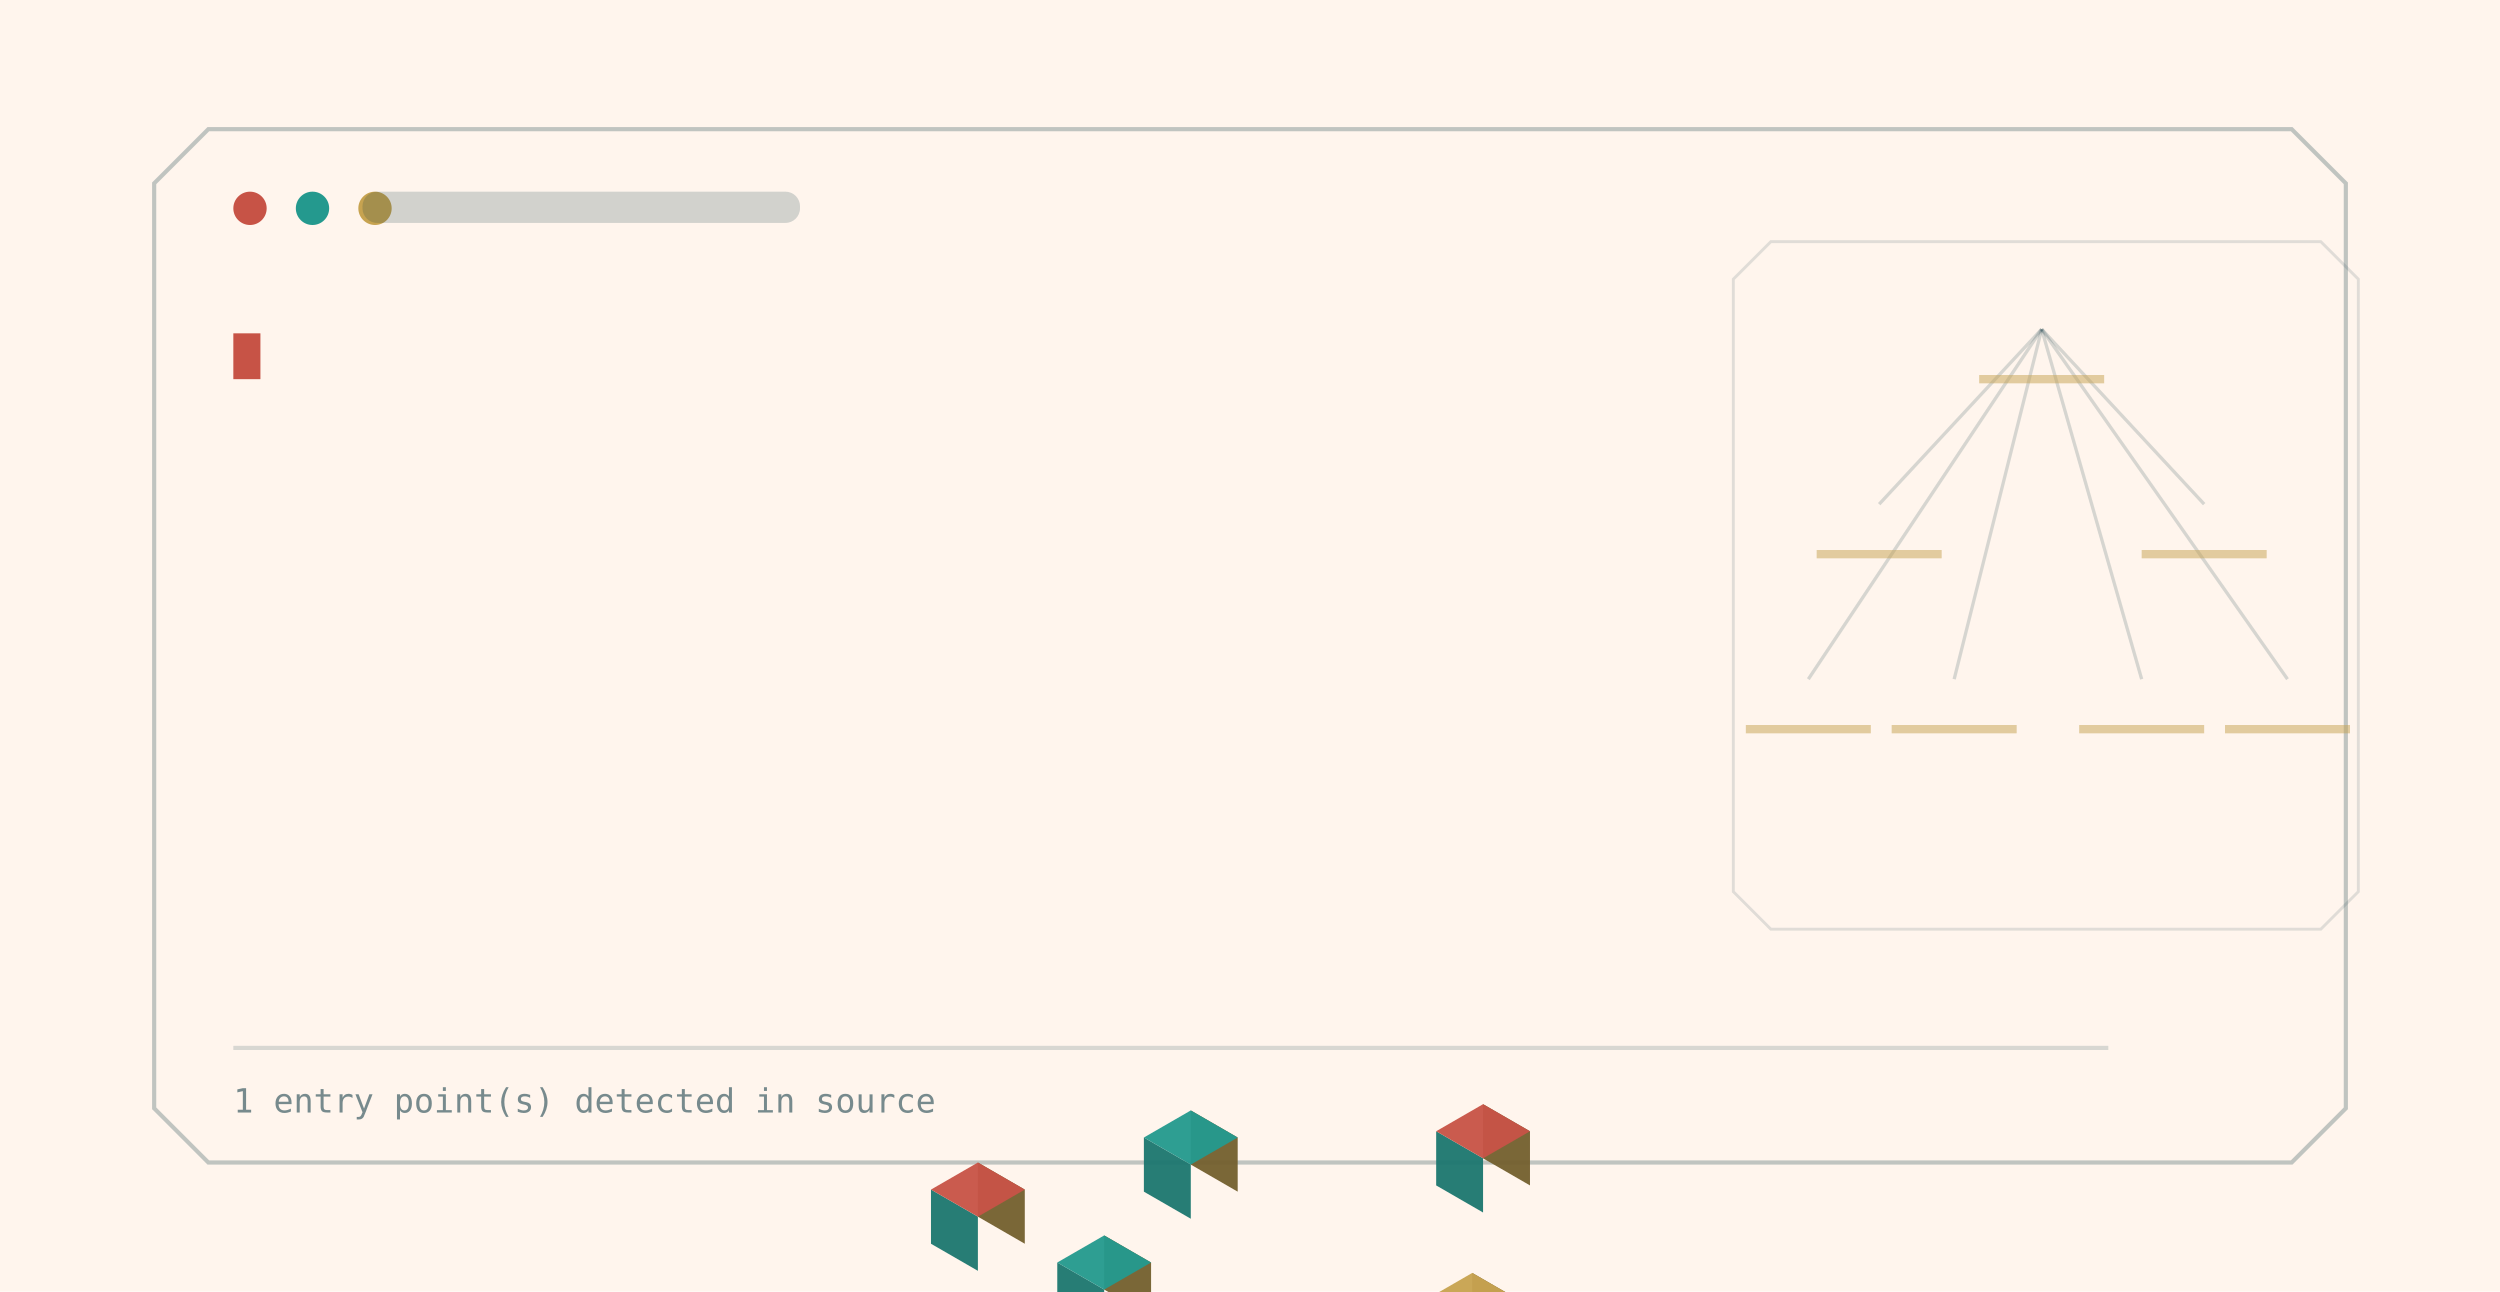
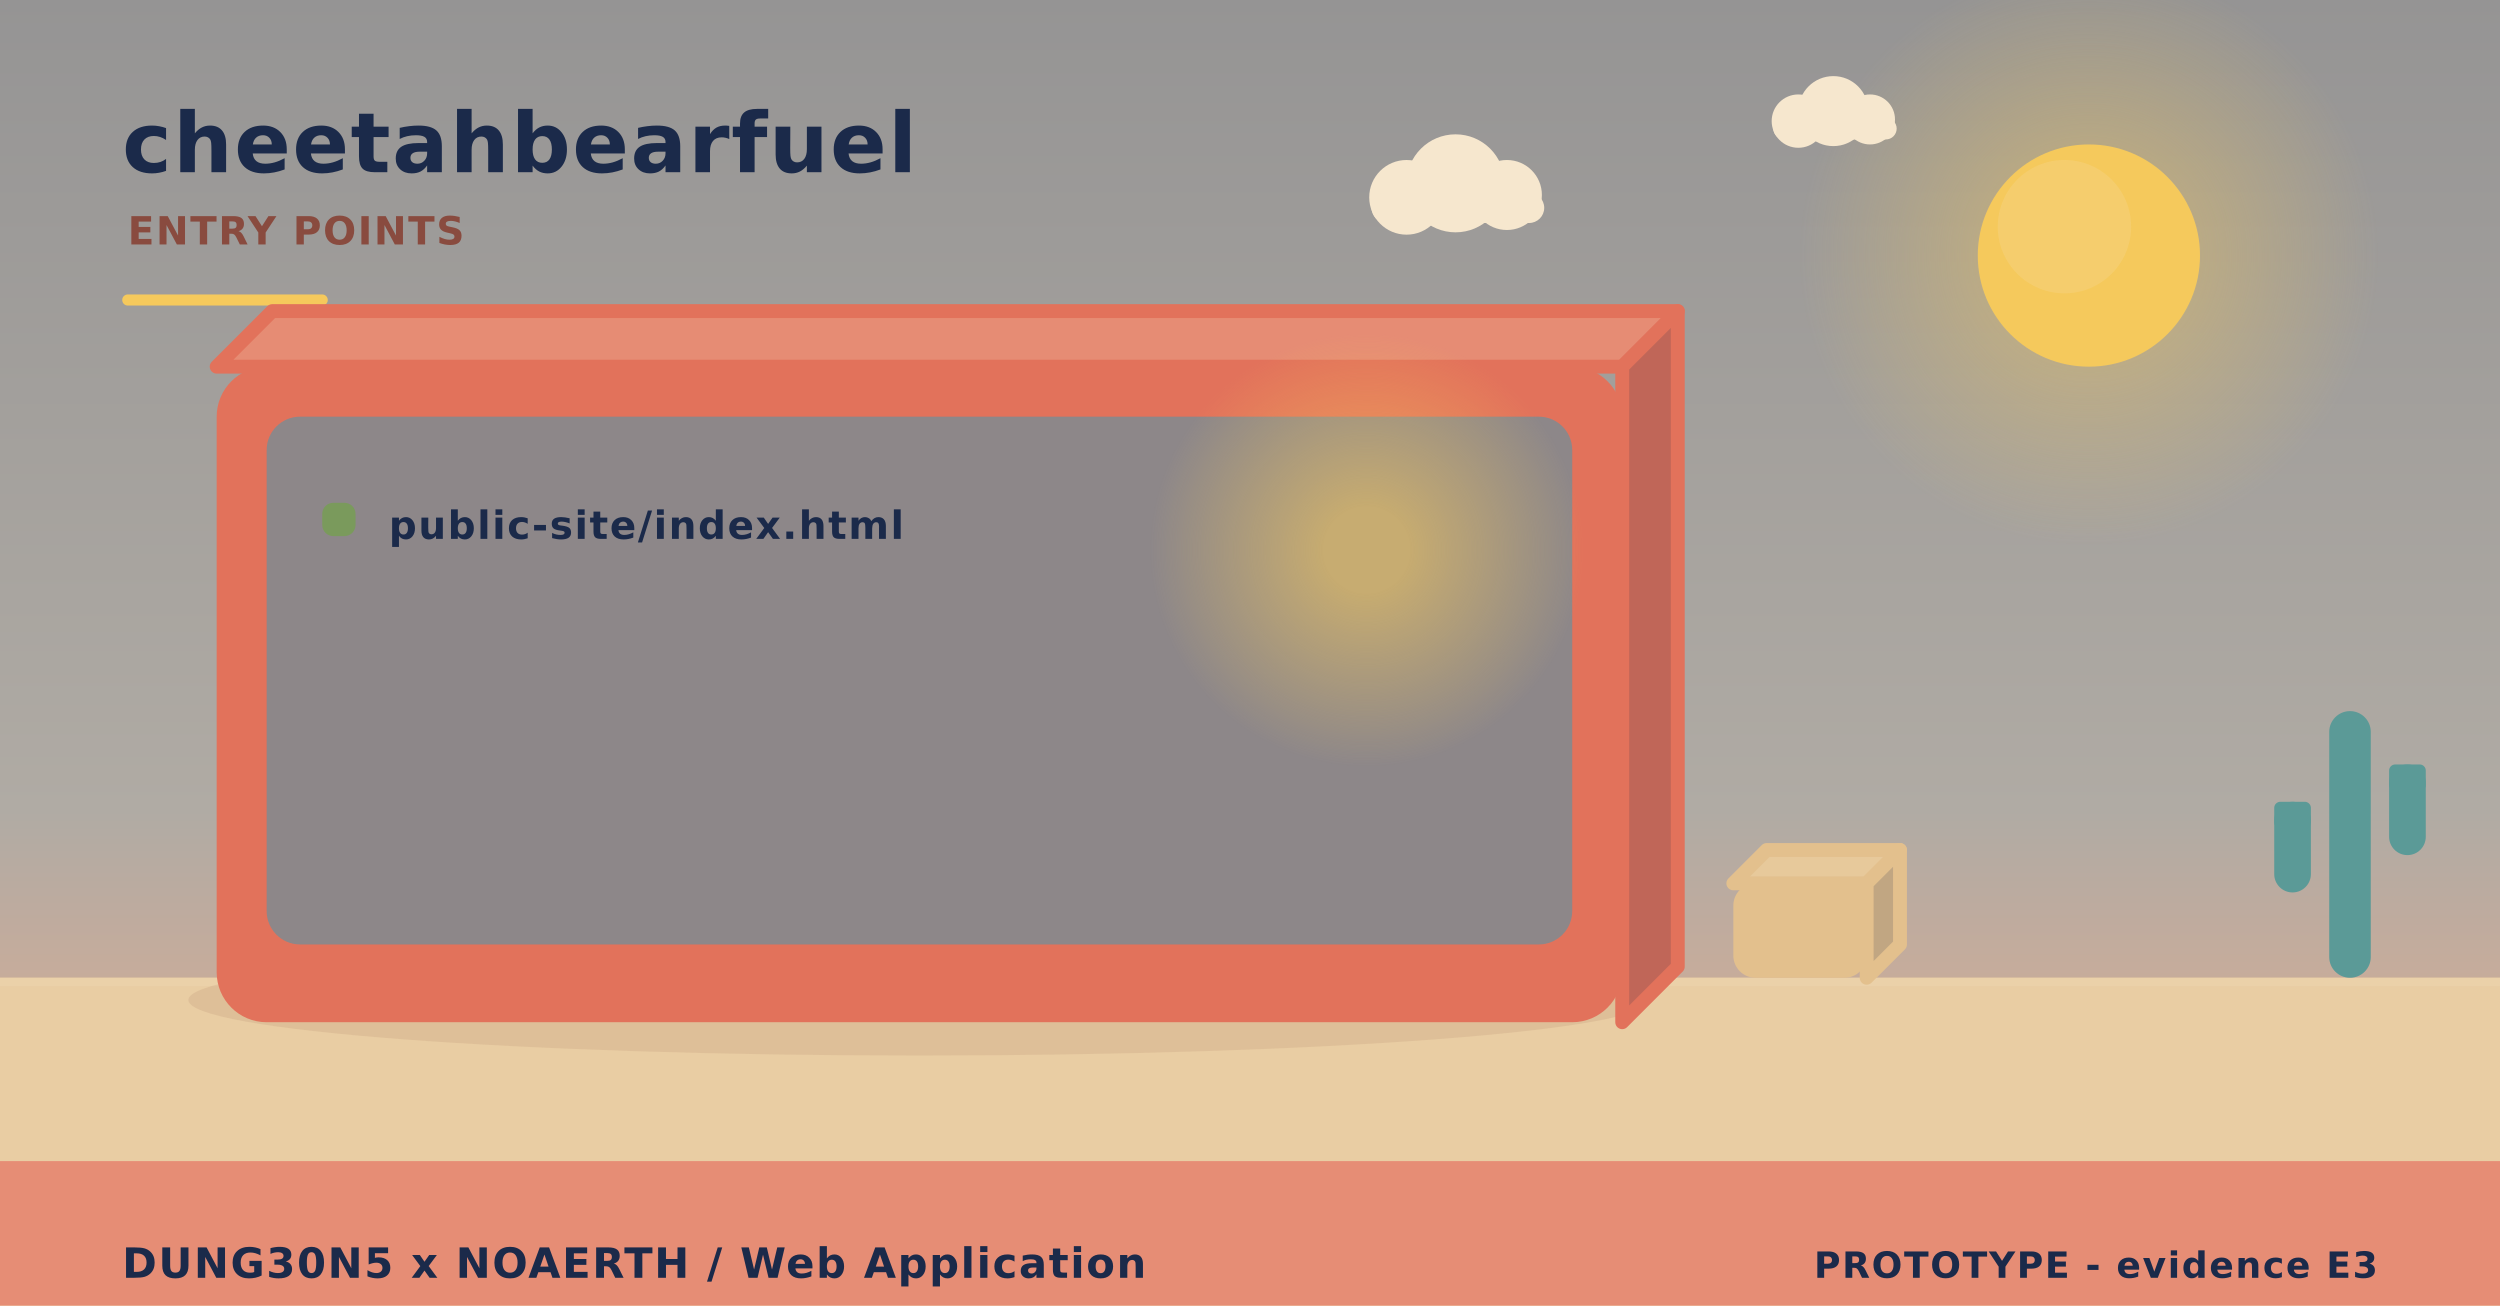
- <svg xmlns="http://www.w3.org/2000/svg" viewBox="0 0 1200 620" width="1200" height="620" role="img" aria-label="cheetahbearfuel command surface">
-   <rect width="1200" height="620" fill="#fff5ed" />
-   <defs>
-     <linearGradient id="gt" x1="0" y1="0" x2="1" y2="1">
-       <stop offset="0%" stop-color="#c75346" />
-       <stop offset="100%" stop-color="#24998e" />
-     </linearGradient>
-   </defs>
-   <path d="M100.00,62.00 H1100.00 L1126.00,88.00 V532.00 L1100.00,558.00 H100.00 L74.00,532.00 V88.00 Z" fill="none" stroke="rgba(9,52,63,0.300)" stroke-width="2.00" opacity="0.85" />
-   <circle cx="120.00" cy="100.00" r="8.00" fill="#c75346" opacity="1.00" />
-   <circle cx="150.00" cy="100.00" r="8.00" fill="#24998e" opacity="1.00" />
-   <circle cx="180.00" cy="100.00" r="8.00" fill="#c7a350" opacity="1.00" />
-   <rect x="174.00" y="92.00" width="210.00" height="15.00" rx="7.00" fill="rgba(9,52,63,0.180)" opacity="1.00" />
-   <text x="112" y="148" font-family="ui-monospace,SFMono-Regular,Menlo,monospace" font-size="21" fill="rgba(9,52,63,0.800)" opacity="0">public-site/index.html<animate attributeName="opacity" values="0;1;1;0" dur="1.5s" begin="0.0s" repeatCount="indefinite" />
-   </text>
-   <rect x="112" y="160" width="13" height="22" fill="#c75346">
-     <animate attributeName="opacity" values="1;0;1" dur="1.05s" begin="0s" repeatCount="indefinite" />
-   </rect>
-   <path d="M850.00,116.00 H1114.00 L1132.00,134.00 V428.00 L1114.00,446.00 H850.00 L832.00,428.00 V134.00 Z" fill="none" stroke="rgba(9,52,63,0.180)" stroke-width="1.40" opacity="0.70" />
-   <line x1="980.00" y1="158.00" x2="902.00" y2="242.00" stroke="rgba(9,52,63,0.300)" stroke-width="1.60" opacity="0.55" />
-   <line x1="980.00" y1="158.00" x2="1058.00" y2="242.00" stroke="rgba(9,52,63,0.300)" stroke-width="1.60" opacity="0.55" />
-   <line x1="980.00" y1="158.00" x2="868.00" y2="326.00" stroke="rgba(9,52,63,0.300)" stroke-width="1.60" opacity="0.55" />
-   <line x1="980.00" y1="158.00" x2="938.00" y2="326.00" stroke="rgba(9,52,63,0.300)" stroke-width="1.60" opacity="0.55" />
-   <line x1="980.00" y1="158.00" x2="1028.00" y2="326.00" stroke="rgba(9,52,63,0.300)" stroke-width="1.60" opacity="0.55" />
-   <line x1="980.00" y1="158.00" x2="1098.00" y2="326.00" stroke="rgba(9,52,63,0.300)" stroke-width="1.60" opacity="0.55" />
-   <polygon points="711.87,556.00 734.39,569.00 734.39,543.00 711.87,530.00" fill="#735f2e" opacity="0.95" />
-   <polygon points="689.36,569.00 711.87,582.00 711.87,556.00 689.36,543.00" fill="#1c776f" opacity="0.95" />
-   <polygon points="711.87,530.00 734.39,543.00 711.87,556.00 689.36,543.00" fill="#c75346" opacity="0.95" />
+ <svg xmlns="http://www.w3.org/2000/svg" width="900" height="470" viewBox="0 0 900 470" role="img" aria-label="cheetahbearfuel - how it is operated">
+   <linearGradient id="skyt" x1="0" y1="0" x2="0" y2="1">
+     <stop offset="0" stop-color="#959494" />
+     <stop offset="0.62" stop-color="#b0aba4" />
+     <stop offset="1" stop-color="#f3ad8a" />
+   </linearGradient>
+   <rect width="900" height="470" fill="url(#skyt)" />
+   <radialGradient id="sunt">
+     <stop offset="0.35" stop-color="#f5c95c" stop-opacity="0.34" />
+     <stop offset="1" stop-color="#f5c95c" stop-opacity="0" />
+   </radialGradient>
+   <circle cx="752" cy="92" r="104" fill="url(#sunt)" />
+   <circle cx="752" cy="92" r="40" fill="#f5c95c" />
+   <circle cx="743.2" cy="81.6" r="24" fill="#f5d27e" opacity="0.5" />
  <g>
-     <rect x="950.00" y="180.00" width="60.00" height="4.00" rx="0.00" fill="rgba(199,163,80,0.500)" opacity="1.00" />
-     <animate attributeName="opacity" values="0.25;1.0;0.25" dur="8.3s" begin="0.0s" repeatCount="indefinite" />
+     <circle cx="524" cy="66" r="17.64" fill="#f6e7ce" />
+     <circle cx="506.36" cy="71.04" r="13.44" fill="#f6e7ce" />
+     <circle cx="542.48" cy="70.2" r="12.6" fill="#f6e7ce" />
+     <rect x="493.76" y="69.36" width="62.16" height="10.92" rx="5.46" fill="#f6e7ce" />
+     <animateTransform attributeName="transform" type="translate" values="0 0;24 0;0 0" dur="36s" begin="0s" repeatCount="indefinite" />
  </g>
-   <polygon points="571.58,559.00 594.09,572.00 594.09,546.00 571.58,533.00" fill="#735f2e" opacity="0.95" />
-   <polygon points="549.06,572.00 571.58,585.00 571.58,559.00 549.06,546.00" fill="#1c776f" opacity="0.95" />
-   <polygon points="571.58,533.00 594.09,546.00 571.58,559.00 549.06,546.00" fill="#24998e" opacity="0.95" />
  <g>
-     <rect x="872.00" y="264.00" width="60.00" height="4.00" rx="0.00" fill="rgba(199,163,80,0.500)" opacity="1.00" />
-     <animate attributeName="opacity" values="0.25;1.0;0.25" dur="8.3s" begin="0.4s" repeatCount="indefinite" />
+     <circle cx="660" cy="40" r="12.6" fill="#f6e7ce" />
+     <circle cx="647.4" cy="43.6" r="9.6" fill="#f6e7ce" />
+     <circle cx="673.2" cy="43" r="9" fill="#f6e7ce" />
+     <rect x="638.4" y="42.4" width="44.4" height="7.8" rx="3.9" fill="#f6e7ce" />
+     <animateTransform attributeName="transform" type="translate" values="0 0;-18 0;0 0" dur="46s" begin="3s" repeatCount="indefinite" />
  </g>
-   <polygon points="706.68,637.00 729.19,650.00 729.19,624.00 706.68,611.00" fill="#735f2e" opacity="0.95" />
-   <polygon points="684.16,650.00 706.68,663.00 706.68,637.00 684.16,624.00" fill="#1c776f" opacity="0.95" />
-   <polygon points="706.68,611.00 729.19,624.00 706.68,637.00 684.16,624.00" fill="#c7a350" opacity="0.95" />
+   <rect x="0" y="352" width="900" height="118" fill="#e9cda3" />
+   <rect x="0" y="352" width="900" height="3" fill="#ebd1a9" />
+   <text x="44" y="62" font-family="Verdana,DejaVu Sans,sans-serif" font-size="30" font-weight="700" letter-spacing="0.6" fill="#1b2a4a" text-anchor="start">cheetahbearfuel</text>
+   <text x="46" y="88" font-family="Verdana,DejaVu Sans,sans-serif" font-size="14" font-weight="700" letter-spacing="0.6" fill="#894b3f" text-anchor="start">ENTRY POINTS</text>
+   <rect x="44" y="106" width="74" height="4" rx="2" fill="#f5c95c" />
+   <ellipse cx="331" cy="360" rx="263.2" ry="20" fill="rgba(138,90,68,0.11)" />
+   <path d="M78,132 L584,132 L604,112 L98,112 Z" fill="#e68c74" stroke="#e2725b" stroke-width="5" stroke-linejoin="round" />
+   <path d="M584,132 L604,112 L604,348 L584,368 Z" fill="#c06658" stroke="#e2725b" stroke-width="5" stroke-linejoin="round" />
+   <rect x="78" y="132" width="506" height="236" rx="18" fill="#e2725b" />
+   <rect x="96" y="150" width="470" height="190" rx="12" fill="#88888c" opacity="0.94" />
+   <radialGradient id="lamp6556">
+     <stop offset="0.2" stop-color="#f5c95c" stop-opacity="0.55" />
+     <stop offset="1" stop-color="#f5c95c" stop-opacity="0" />
+   </radialGradient>
+   <circle cx="492" cy="198" r="78" fill="url(#lamp6556)" />
+   <rect x="116" y="181" width="12" height="12" rx="4" fill="#7a9a5c" />
  <g>
-     <rect x="1028.00" y="264.00" width="60.00" height="4.00" rx="0.00" fill="rgba(199,163,80,0.500)" opacity="1.00" />
-     <animate attributeName="opacity" values="0.25;1.0;0.25" dur="8.3s" begin="0.8s" repeatCount="indefinite" />
+     <text x="140" y="194" font-family="Verdana,DejaVu Sans,sans-serif" font-size="14" font-weight="700" letter-spacing="0.6" fill="#1b2a4a" text-anchor="start">public-site/index.html</text>
+     <animateTransform attributeName="transform" type="translate" values="0 10;0 0" dur="0.7s" begin="0.4s" fill="freeze" />
  </g>
-   <polygon points="469.39,584.00 491.90,597.00 491.90,571.00 469.39,558.00" fill="#735f2e" opacity="0.95" />
-   <polygon points="446.87,597.00 469.39,610.00 469.39,584.00 446.87,571.00" fill="#1c776f" opacity="0.95" />
-   <polygon points="469.39,558.00 491.90,571.00 469.39,584.00 446.87,571.00" fill="#c75346" opacity="0.95" />
-   <g>
-     <rect x="838.00" y="348.00" width="60.00" height="4.00" rx="0.00" fill="rgba(199,163,80,0.500)" opacity="1.00" />
-     <animate attributeName="opacity" values="0.25;1.0;0.25" dur="8.3s" begin="1.2s" repeatCount="indefinite" />
-   </g>
-   <polygon points="530.01,619.00 552.52,632.00 552.52,606.00 530.01,593.00" fill="#735f2e" opacity="0.95" />
-   <polygon points="507.49,632.00 530.01,645.00 530.01,619.00 507.49,606.00" fill="#1c776f" opacity="0.95" />
-   <polygon points="530.01,593.00 552.52,606.00 530.01,619.00 507.49,606.00" fill="#24998e" opacity="0.95" />
-   <g>
-     <rect x="908.00" y="348.00" width="60.00" height="4.00" rx="0.00" fill="rgba(199,163,80,0.500)" opacity="1.00" />
-     <animate attributeName="opacity" values="0.25;1.0;0.25" dur="8.3s" begin="1.6s" repeatCount="indefinite" />
-   </g>
-   <polygon points="607.95,664.00 630.47,677.00 630.47,651.00 607.95,638.00" fill="#735f2e" opacity="0.95" />
-   <polygon points="585.43,677.00 607.95,690.00 607.95,664.00 585.43,651.00" fill="#1c776f" opacity="0.95" />
-   <polygon points="607.95,638.00 630.47,651.00 607.95,664.00 585.43,651.00" fill="#c7a350" opacity="0.95" />
-   <g>
-     <rect x="998.00" y="348.00" width="60.00" height="4.00" rx="0.00" fill="rgba(199,163,80,0.500)" opacity="1.00" />
-     <animate attributeName="opacity" values="0.25;1.0;0.25" dur="8.3s" begin="2.0s" repeatCount="indefinite" />
-   </g>
-   <polygon points="668.57,699.00 691.09,712.00 691.09,686.00 668.57,673.00" fill="#735f2e" opacity="0.95" />
-   <polygon points="646.05,712.00 668.57,725.00 668.57,699.00 646.05,686.00" fill="#1c776f" opacity="0.95" />
-   <polygon points="668.57,673.00 691.09,686.00 668.57,699.00 646.05,686.00" fill="#c75346" opacity="0.95" />
-   <g>
-     <rect x="1068.00" y="348.00" width="60.00" height="4.00" rx="0.00" fill="rgba(199,163,80,0.500)" opacity="1.00" />
-     <animate attributeName="opacity" values="0.25;1.0;0.25" dur="8.3s" begin="2.4s" repeatCount="indefinite" />
-   </g>
-   <rect x="112.00" y="502.00" width="900.00" height="2.00" rx="0.00" fill="rgba(9,52,63,0.160)" opacity="1.00" />
-   <text x="112" y="534" font-family="ui-monospace,Menlo,monospace" font-size="16" fill="rgba(9,52,63,0.550)">1 entry point(s) detected in source</text>
+   <path d="M624,318 L672,318 L684,306 L636,306 Z" fill="#e7c99b" stroke="#e3c08d" stroke-width="5" stroke-linejoin="round" />
+   <path d="M672,318 L684,306 L684,340 L672,352 Z" fill="#c1a682" stroke="#e3c08d" stroke-width="5" stroke-linejoin="round" />
+   <rect x="624" y="318" width="48" height="34" rx="8" fill="#e3c08d" />
+   <rect x="838.52" y="256" width="14.96" height="96" rx="7.48" fill="#5b9a97" />
+   <rect x="818.72" y="288.64" width="13.2" height="32.64" rx="6.6" fill="#5b9a97" />
+   <rect x="818.72" y="288.64" width="13.2" height="9.6" rx="2.2" fill="#5b9a97" />
+   <rect x="860.08" y="275.2" width="13.2" height="32.64" rx="6.6" fill="#5b9a97" />
+   <rect x="860.08" y="275.2" width="13.2" height="9.6" rx="2.2" fill="#5b9a97" />
+   <rect x="0" y="418" width="900" height="52" rx="0" fill="#e68972" opacity="0.94" />
+   <text x="44" y="460" font-family="Verdana,DejaVu Sans,sans-serif" font-size="15" font-weight="700" letter-spacing="0.6" fill="#1b2a4a" text-anchor="start">DUNG30N5 x NOAERTH  /  Web Application</text>
+   <text x="856" y="460" font-family="Verdana,DejaVu Sans,sans-serif" font-size="13" font-weight="700" letter-spacing="0.6" fill="#1b2a4a" text-anchor="end">PROTOTYPE  -  evidence E3</text>
</svg>
